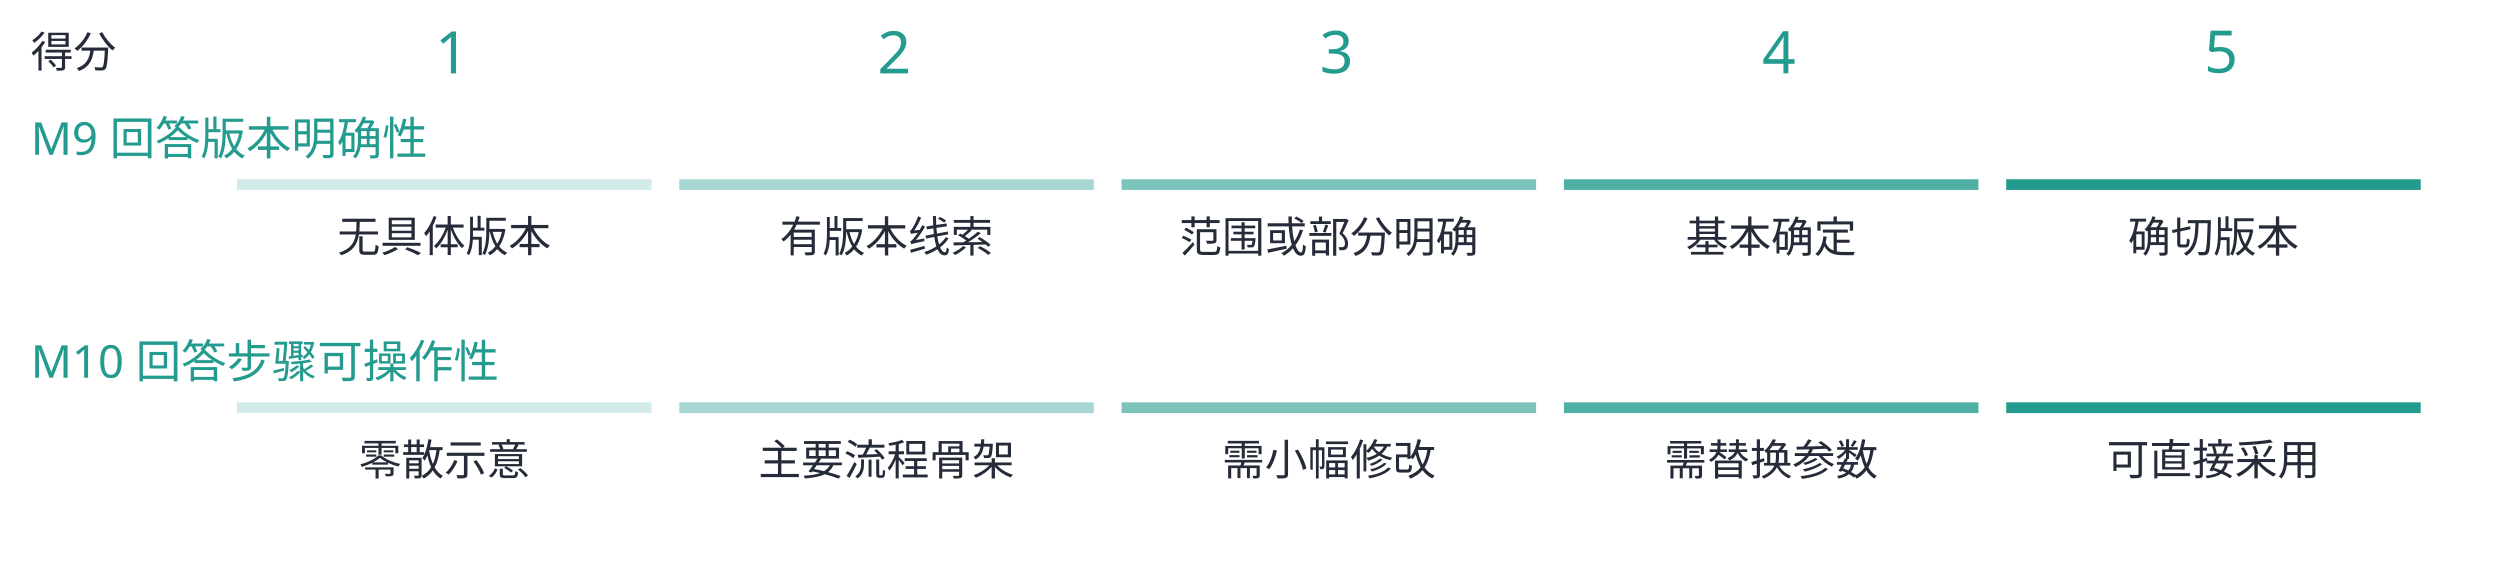
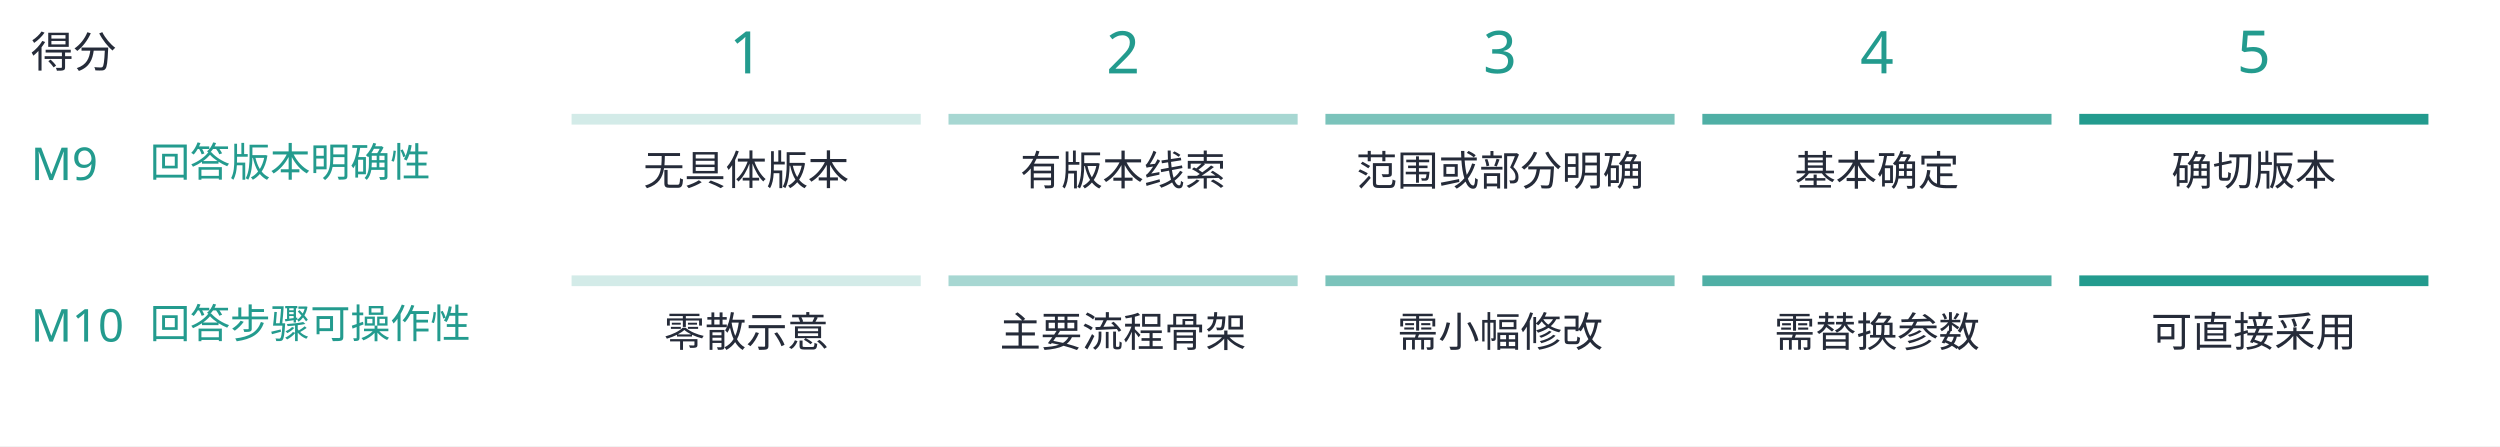
- <svg xmlns="http://www.w3.org/2000/svg" width="468pt" height="108pt" viewBox="0 0 468 108" version="1.1">
+ <svg xmlns="http://www.w3.org/2000/svg" width="468pt" height="83.52pt" viewBox="0 0 468 83.52" version="1.1">
  <defs>
    <style type="text/css">*{stroke-linejoin: round; stroke-linecap: butt}</style>
  </defs>
  <g id="figure_1">
    <g id="patch_1">
-       <path d="M 0 108  L 468 108  L 468 0  L 0 0  z " style="fill: #ffffff" />
+       <path d="M 0 83.52  L 468 83.52  L 468 0  L 0 0  z " style="fill: #ffffff" />
    </g>
    <g id="axes_1">
      <g id="line2d_1">
-         <path d="M 45.36 34.56  L 120.96 34.56  " clip-path="url(#p454d308f1a)" style="fill: none; stroke: #d3ebe8; stroke-width: 2; stroke-linecap: square" />
+         <path d="M 108 22.32  L 171.36 22.32  " clip-path="url(#p645a2e02bf)" style="fill: none; stroke: #d3ebe8; stroke-width: 2; stroke-linecap: square" />
      </g>
      <g id="line2d_2">
-         <path d="M 128.16 34.56  L 203.76 34.56  " clip-path="url(#p454d308f1a)" style="fill: none; stroke: #a7d7d2; stroke-width: 2; stroke-linecap: square" />
+         <path d="M 178.56 22.32  L 241.92 22.32  " clip-path="url(#p645a2e02bf)" style="fill: none; stroke: #a7d7d2; stroke-width: 2; stroke-linecap: square" />
      </g>
      <g id="line2d_3">
-         <path d="M 210.96 34.56  L 286.56 34.56  " clip-path="url(#p454d308f1a)" style="fill: none; stroke: #7bc3bb; stroke-width: 2; stroke-linecap: square" />
+         <path d="M 249.12 22.32  L 312.48 22.32  " clip-path="url(#p645a2e02bf)" style="fill: none; stroke: #7bc3bb; stroke-width: 2; stroke-linecap: square" />
      </g>
      <g id="line2d_4">
-         <path d="M 293.76 34.56  L 369.36 34.56  " clip-path="url(#p454d308f1a)" style="fill: none; stroke: #4fafa5; stroke-width: 2; stroke-linecap: square" />
+         <path d="M 319.68 22.32  L 383.04 22.32  " clip-path="url(#p645a2e02bf)" style="fill: none; stroke: #4fafa5; stroke-width: 2; stroke-linecap: square" />
      </g>
      <g id="line2d_5">
-         <path d="M 376.56 34.56  L 452.16 34.56  " clip-path="url(#p454d308f1a)" style="fill: none; stroke: #239b8e; stroke-width: 2; stroke-linecap: square" />
+         <path d="M 390.24 22.32  L 453.6 22.32  " clip-path="url(#p645a2e02bf)" style="fill: none; stroke: #239b8e; stroke-width: 2; stroke-linecap: square" />
      </g>
      <g id="line2d_6">
-         <path d="M 45.36 76.32  L 120.96 76.32  " clip-path="url(#p454d308f1a)" style="fill: none; stroke: #d3ebe8; stroke-width: 2; stroke-linecap: square" />
+         <path d="M 108 52.56  L 171.36 52.56  " clip-path="url(#p645a2e02bf)" style="fill: none; stroke: #d3ebe8; stroke-width: 2; stroke-linecap: square" />
      </g>
      <g id="line2d_7">
-         <path d="M 128.16 76.32  L 203.76 76.32  " clip-path="url(#p454d308f1a)" style="fill: none; stroke: #a7d7d2; stroke-width: 2; stroke-linecap: square" />
+         <path d="M 178.56 52.56  L 241.92 52.56  " clip-path="url(#p645a2e02bf)" style="fill: none; stroke: #a7d7d2; stroke-width: 2; stroke-linecap: square" />
      </g>
      <g id="line2d_8">
-         <path d="M 210.96 76.32  L 286.56 76.32  " clip-path="url(#p454d308f1a)" style="fill: none; stroke: #7bc3bb; stroke-width: 2; stroke-linecap: square" />
+         <path d="M 249.12 52.56  L 312.48 52.56  " clip-path="url(#p645a2e02bf)" style="fill: none; stroke: #7bc3bb; stroke-width: 2; stroke-linecap: square" />
      </g>
      <g id="line2d_9">
-         <path d="M 293.76 76.32  L 369.36 76.32  " clip-path="url(#p454d308f1a)" style="fill: none; stroke: #4fafa5; stroke-width: 2; stroke-linecap: square" />
+         <path d="M 319.68 52.56  L 383.04 52.56  " clip-path="url(#p645a2e02bf)" style="fill: none; stroke: #4fafa5; stroke-width: 2; stroke-linecap: square" />
      </g>
      <g id="line2d_10">
-         <path d="M 376.56 76.32  L 452.16 76.32  " clip-path="url(#p454d308f1a)" style="fill: none; stroke: #239b8e; stroke-width: 2; stroke-linecap: square" />
+         <path d="M 390.24 52.56  L 453.6 52.56  " clip-path="url(#p645a2e02bf)" style="fill: none; stroke: #239b8e; stroke-width: 2; stroke-linecap: square" />
      </g>
      <g id="text_1">
        <text style="font-size: 8px; font-family: 'Arial Unicode MS'; text-anchor: start; fill: #252b39" x="5.76" y="12.595" transform="rotate(-0 5.76 12.59484)">得分</text>
      </g>
      <g id="text_2">
-         <text style="font-size: 11px; font-family: 'Arial Unicode MS'; text-anchor: middle; fill: #239b8e" x="84.6" y="13.746" transform="rotate(-0 84.6 13.74643)">1</text>
+         <text style="font-size: 11px; font-family: 'Arial Unicode MS'; text-anchor: middle; fill: #239b8e" x="139.68" y="13.746" transform="rotate(-0 139.68 13.74643)">1</text>
      </g>
      <g id="text_3">
-         <text style="font-size: 11px; font-family: 'Arial Unicode MS'; text-anchor: middle; fill: #239b8e" x="167.4" y="13.746" transform="rotate(-0 167.4 13.74643)">2</text>
+         <text style="font-size: 11px; font-family: 'Arial Unicode MS'; text-anchor: middle; fill: #239b8e" x="210.24" y="13.746" transform="rotate(-0 210.24 13.74643)">2</text>
      </g>
      <g id="text_4">
-         <text style="font-size: 11px; font-family: 'Arial Unicode MS'; text-anchor: middle; fill: #239b8e" x="250.2" y="13.679" transform="rotate(-0 250.2 13.67939)">3</text>
+         <text style="font-size: 11px; font-family: 'Arial Unicode MS'; text-anchor: middle; fill: #239b8e" x="280.8" y="13.679" transform="rotate(-0 280.8 13.67939)">3</text>
      </g>
      <g id="text_5">
-         <text style="font-size: 11px; font-family: 'Arial Unicode MS'; text-anchor: middle; fill: #239b8e" x="333" y="13.728" transform="rotate(-0 333 13.72752)">4</text>
+         <text style="font-size: 11px; font-family: 'Arial Unicode MS'; text-anchor: middle; fill: #239b8e" x="351.36" y="13.728" transform="rotate(-0 351.36 13.72752)">4</text>
      </g>
      <g id="text_6">
-         <text style="font-size: 11px; font-family: 'Arial Unicode MS'; text-anchor: middle; fill: #239b8e" x="415.8" y="13.607" transform="rotate(-0 415.8 13.60721)">5</text>
+         <text style="font-size: 11px; font-family: 'Arial Unicode MS'; text-anchor: middle; fill: #239b8e" x="421.92" y="13.607" transform="rotate(-0 421.92 13.60721)">5</text>
      </g>
      <g id="text_7">
-         <text style="font-size: 8.5px; font-family: 'Arial Unicode MS'; text-anchor: start; fill: #239b8e" x="5.76" y="28.973" transform="rotate(-0 5.76 28.97343)">M9  回答版本明确性</text>
+         <text style="font-size: 8.5px; font-family: 'Arial Unicode MS'; text-anchor: start; fill: #239b8e" x="5.76" y="33.709" transform="rotate(-0 5.76 33.70862)">M9</text>
      </g>
      <g id="text_8">
-         <text style="font-size: 8px; font-family: 'Arial Unicode MS'; text-anchor: middle; fill: #252b39" x="83.16" y="47.134" transform="rotate(-0 83.16 47.13359)">无具体版本</text>
+         <text style="font-size: 7.5px; font-family: 'Arial Unicode MS'; text-anchor: start; fill: #239b8e" x="28.08" y="33.061" transform="rotate(-0 28.08 33.06126)">回答版本明确性</text>
      </g>
      <g id="text_9">
-         <text style="font-size: 8px; font-family: 'Arial Unicode MS'; text-anchor: middle; fill: #252b39" x="165.96" y="47.186" transform="rotate(-0 165.96 47.18609)">有版本线索</text>
+         <text style="font-size: 7.7px; font-family: 'Arial Unicode MS'; text-anchor: middle; fill: #252b39" x="139.68" y="34.611" transform="rotate(-0 139.68 34.61108)">无具体版本</text>
      </g>
      <g id="text_10">
-         <text style="font-size: 8px; font-family: 'Arial Unicode MS'; text-anchor: middle; fill: #252b39" x="248.76" y="47.231" transform="rotate(-0 248.76 47.23109)">范围或部分明确</text>
+         <text style="font-size: 7.7px; font-family: 'Arial Unicode MS'; text-anchor: middle; fill: #252b39" x="210.24" y="34.662" transform="rotate(-0 210.24 34.66161)">有版本线索</text>
      </g>
      <g id="text_11">
-         <text style="font-size: 8px; font-family: 'Arial Unicode MS'; text-anchor: middle; fill: #252b39" x="331.56" y="47.243" transform="rotate(-0 331.56 47.24297)">基本确定</text>
+         <text style="font-size: 7.7px; font-family: 'Arial Unicode MS'; text-anchor: middle; fill: #252b39" x="280.8" y="34.705" transform="rotate(-0 280.8 34.70493)">范围或部分明确</text>
      </g>
      <g id="text_12">
-         <text style="font-size: 8px; font-family: 'Arial Unicode MS'; text-anchor: middle; fill: #252b39" x="414.36" y="47.217" transform="rotate(-0 414.36 47.21734)">确切版本</text>
+         <text style="font-size: 7.7px; font-family: 'Arial Unicode MS'; text-anchor: middle; fill: #252b39" x="351.36" y="34.716" transform="rotate(-0 351.36 34.71636)">基本确定</text>
      </g>
      <g id="text_13">
-         <text style="font-size: 8.5px; font-family: 'Arial Unicode MS'; text-anchor: start; fill: #239b8e" x="5.76" y="70.713" transform="rotate(-0 5.76 70.71284)">M10  回答步骤可操作性</text>
+         <text style="font-size: 7.7px; font-family: 'Arial Unicode MS'; text-anchor: middle; fill: #252b39" x="421.92" y="34.692" transform="rotate(-0 421.92 34.69169)">确切版本</text>
      </g>
      <g id="text_14">
-         <text style="font-size: 8px; font-family: 'Arial Unicode MS'; text-anchor: middle; fill: #252b39" x="83.16" y="88.935" transform="rotate(-0 83.16 88.93484)">零散示意</text>
+         <text style="font-size: 8.5px; font-family: 'Arial Unicode MS'; text-anchor: start; fill: #239b8e" x="5.76" y="63.949" transform="rotate(-0 5.76 63.94862)">M10</text>
      </g>
      <g id="text_15">
-         <text style="font-size: 8px; font-family: 'Arial Unicode MS'; text-anchor: middle; fill: #252b39" x="165.96" y="88.946" transform="rotate(-0 165.96 88.94609)">主要流程骨架</text>
+         <text style="font-size: 7.5px; font-family: 'Arial Unicode MS'; text-anchor: start; fill: #239b8e" x="28.08" y="63.283" transform="rotate(-0 28.08 63.2831)">回答步骤可操作性</text>
      </g>
      <g id="text_16">
-         <text style="font-size: 8px; font-family: 'Arial Unicode MS'; text-anchor: middle; fill: #252b39" x="248.76" y="88.934" transform="rotate(-0 248.76 88.93422)">需小幅修改</text>
+         <text style="font-size: 7.7px; font-family: 'Arial Unicode MS'; text-anchor: middle; fill: #252b39" x="139.68" y="64.891" transform="rotate(-0 139.68 64.89079)">零散示意</text>
      </g>
      <g id="text_17">
-         <text style="font-size: 8px; font-family: 'Arial Unicode MS'; text-anchor: middle; fill: #252b39" x="331.56" y="88.958" transform="rotate(-0 331.56 88.95797)">需替换参数</text>
+         <text style="font-size: 7.7px; font-family: 'Arial Unicode MS'; text-anchor: middle; fill: #252b39" x="210.24" y="64.902" transform="rotate(-0 210.24 64.90162)">主要流程骨架</text>
      </g>
      <g id="text_18">
-         <text style="font-size: 8px; font-family: 'Arial Unicode MS'; text-anchor: middle; fill: #252b39" x="414.36" y="88.909" transform="rotate(-0 414.36 88.90922)">可直接采用</text>
+         <text style="font-size: 7.7px; font-family: 'Arial Unicode MS'; text-anchor: middle; fill: #252b39" x="280.8" y="64.89" transform="rotate(-0 280.8 64.89019)">需小幅修改</text>
+       </g>
+       <g id="text_19">
+         <text style="font-size: 7.7px; font-family: 'Arial Unicode MS'; text-anchor: middle; fill: #252b39" x="351.36" y="64.913" transform="rotate(-0 351.36 64.91304)">需替换参数</text>
+       </g>
+       <g id="text_20">
+         <text style="font-size: 7.7px; font-family: 'Arial Unicode MS'; text-anchor: middle; fill: #252b39" x="421.92" y="64.866" transform="rotate(-0 421.92 64.86612)">可直接采用</text>
      </g>
    </g>
  </g>
  <defs>
-     <clipPath id="p454d308f1a">
-       <rect x="0" y="0" width="468" height="108" />
+     <clipPath id="p645a2e02bf">
+       <rect x="0" y="0" width="468" height="83.52" />
    </clipPath>
  </defs>
</svg>
